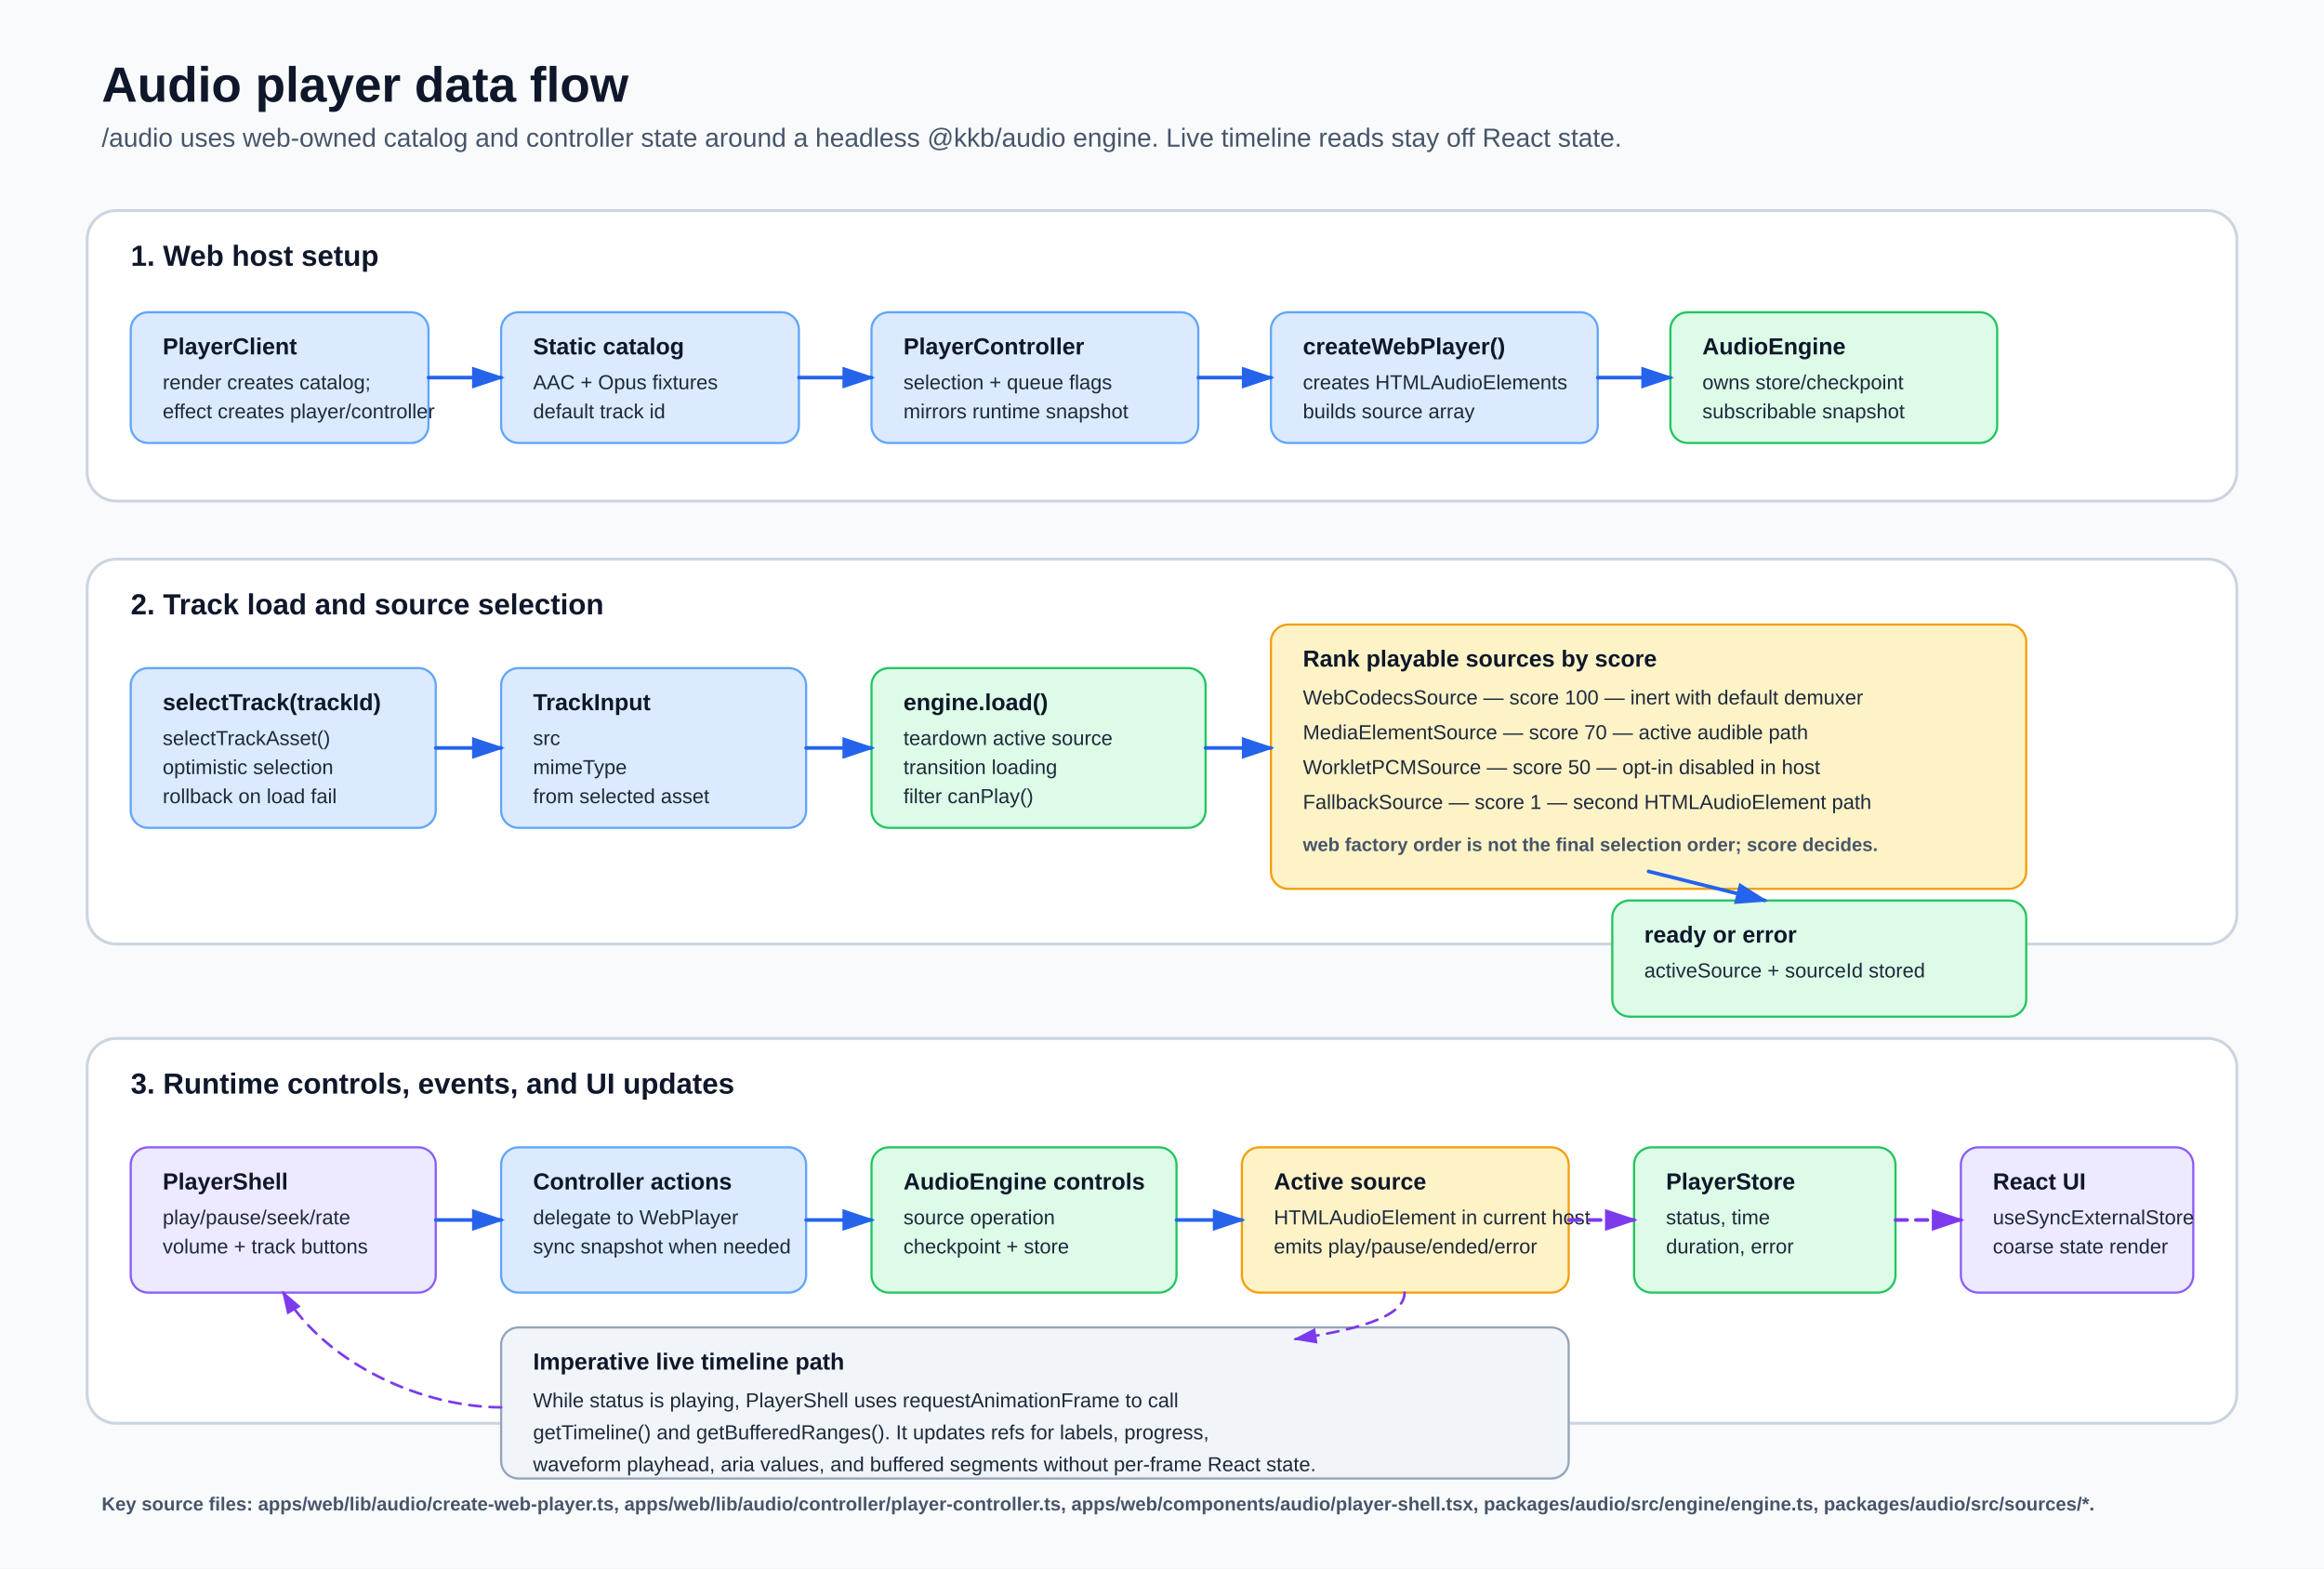
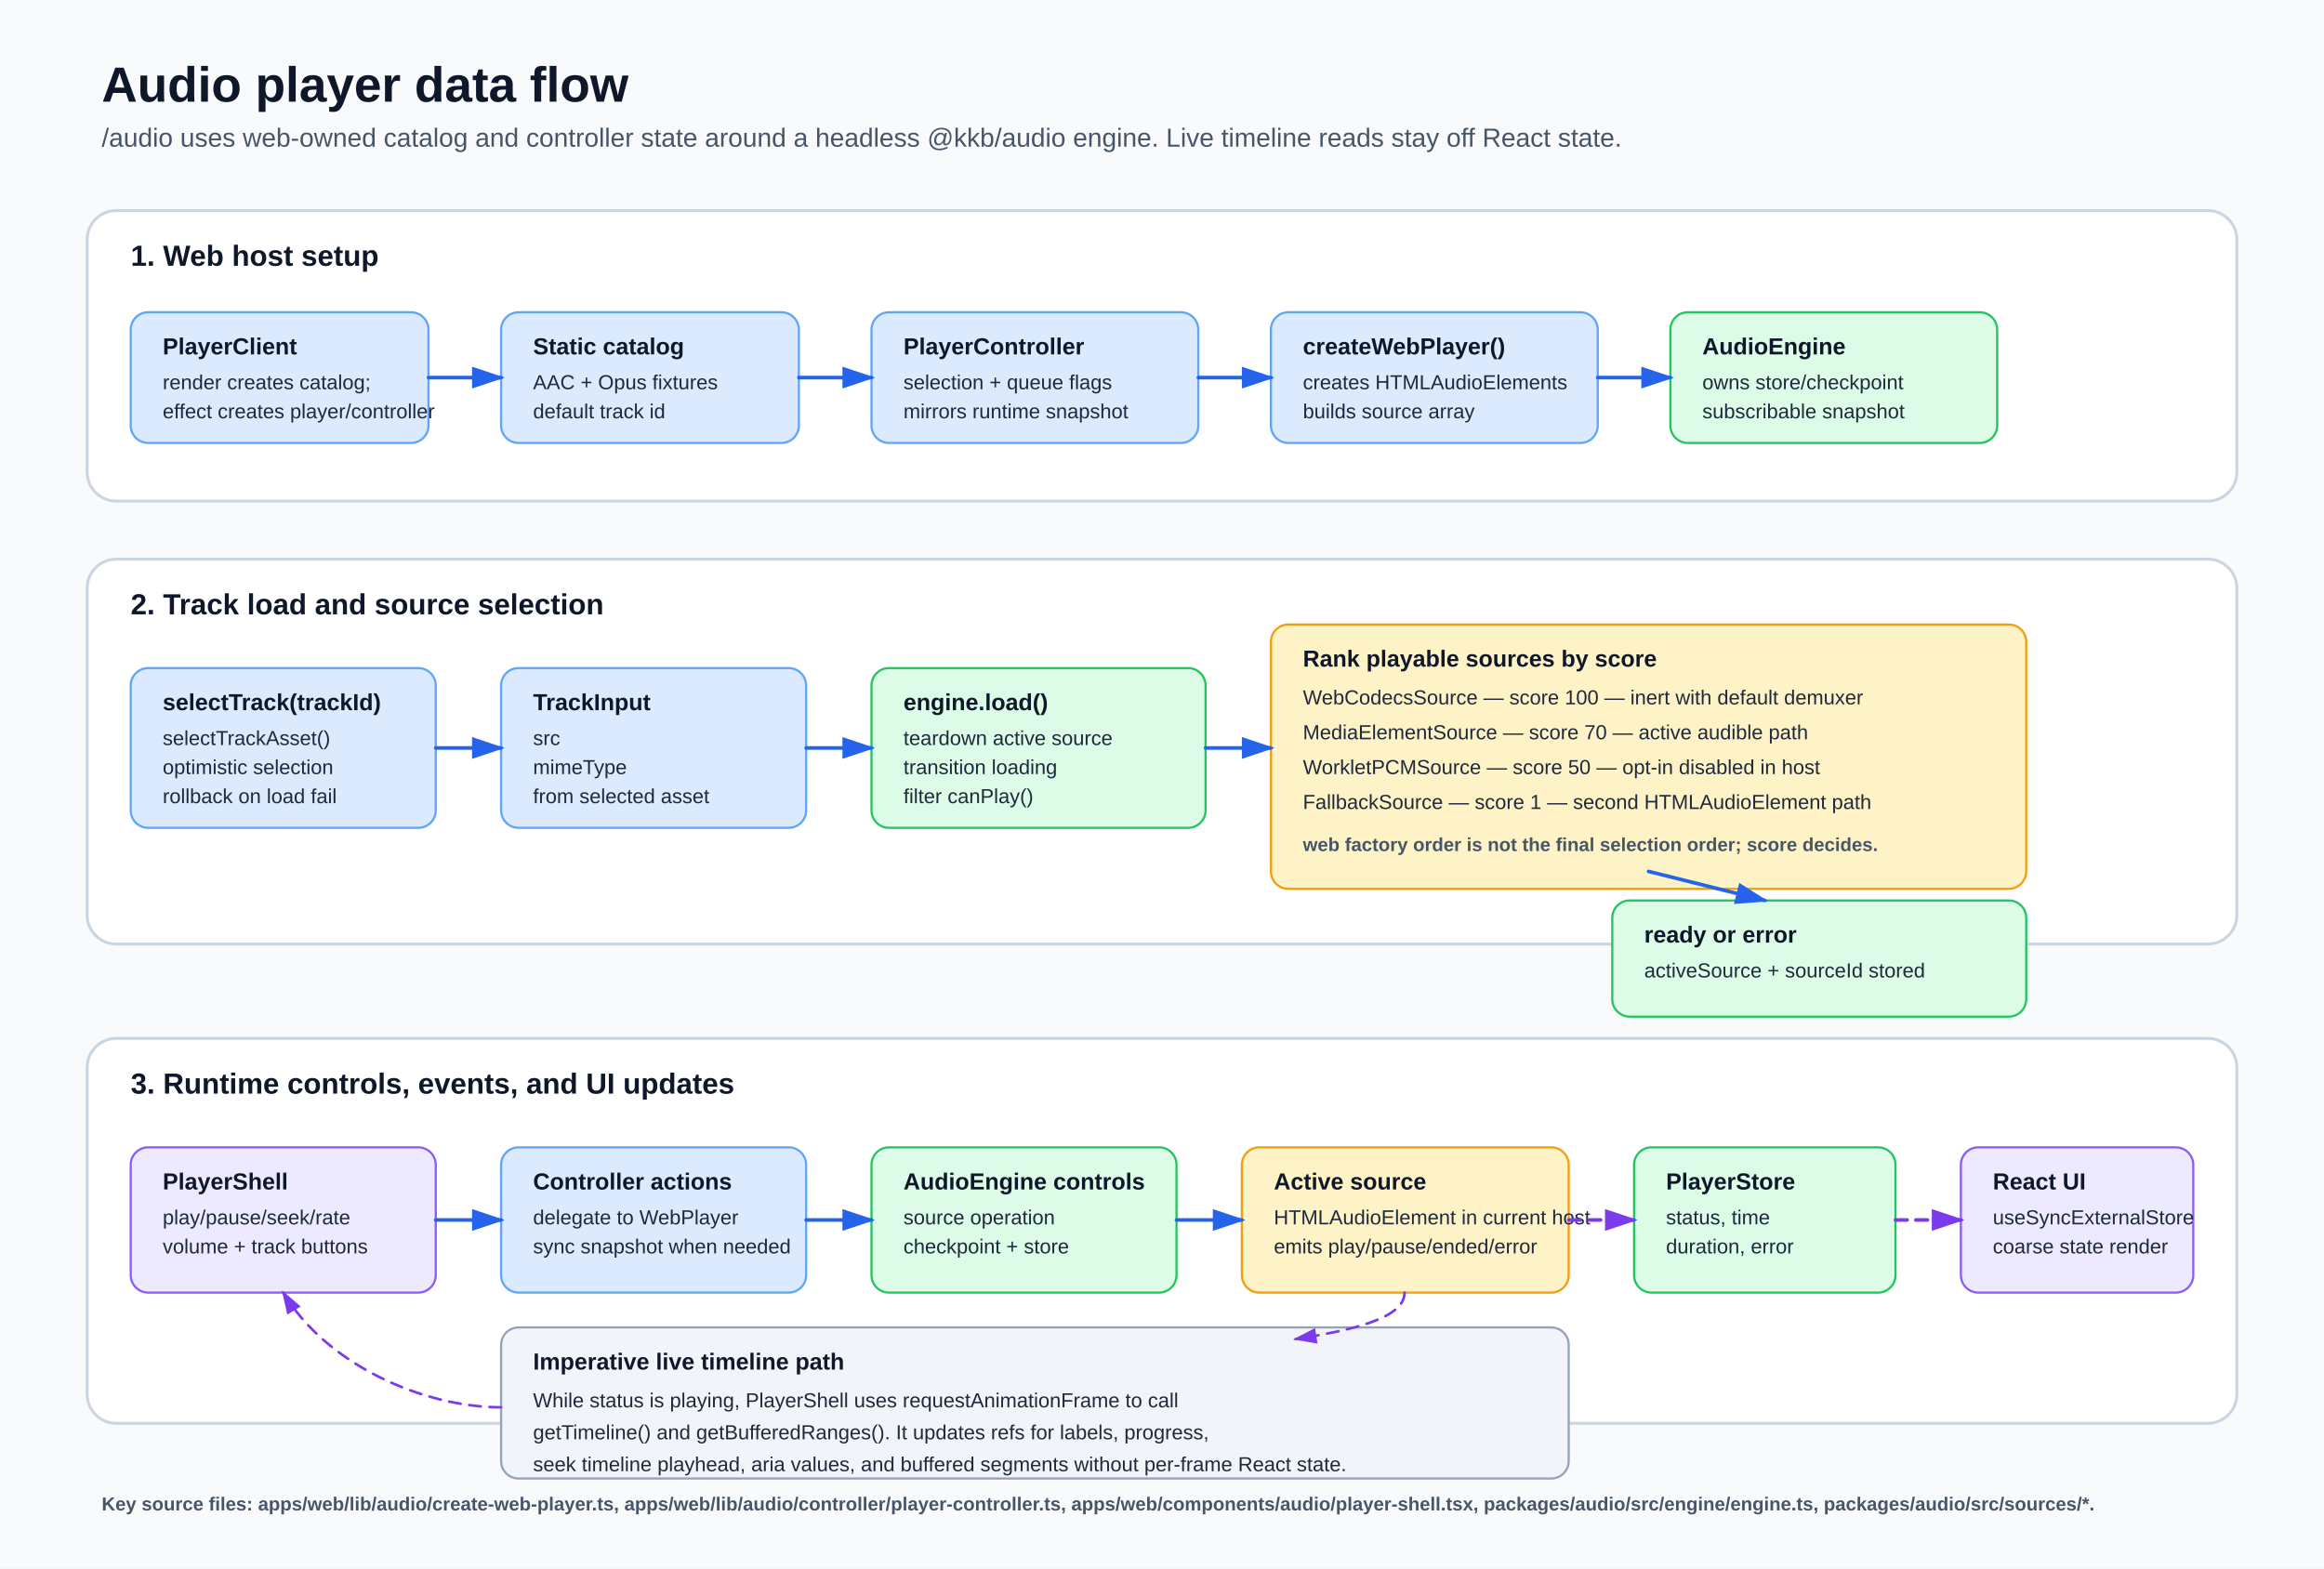
<svg xmlns="http://www.w3.org/2000/svg" width="1600" height="1080" viewBox="0 0 1600 1080" role="img" aria-labelledby="title desc">
  <defs>
    <marker id="arrow" markerWidth="10" markerHeight="10" refX="8" refY="3" orient="auto" markerUnits="strokeWidth">
      <path d="M0,0 L0,6 L9,3 z" fill="#2563eb" />
    </marker>
    <marker id="return" markerWidth="10" markerHeight="10" refX="8" refY="3" orient="auto" markerUnits="strokeWidth">
      <path d="M0,0 L0,6 L9,3 z" fill="#7c3aed" />
    </marker>
    <style>
      .bg { fill: #f8fafc; }
      .title { fill: #0f172a; font: 700 34px Arial, sans-serif; }
      .subtitle { fill: #475569; font: 400 18px Arial, sans-serif; }
      .lane { fill: #ffffff; stroke: #cbd5e1; stroke-width: 2; rx: 20; }
      .lane-title { fill: #0f172a; font: 700 20px Arial, sans-serif; }
      .box { fill: #ffffff; stroke: #cbd5e1; stroke-width: 1.5; rx: 12; }
      .web { fill: #dbeafe; stroke: #60a5fa; }
      .audio { fill: #dcfce7; stroke: #22c55e; }
      .source { fill: #fef3c7; stroke: #f59e0b; }
      .ui { fill: #ede9fe; stroke: #8b5cf6; }
      .muted { fill: #f1f5f9; stroke: #94a3b8; }
      .box-title { fill: #0f172a; font: 700 16px Arial, sans-serif; }
      .box-text { fill: #1e293b; font: 400 14px Arial, sans-serif; }
      .small { fill: #475569; font: 600 13px Arial, sans-serif; }
      .step { fill: #2563eb; font: 700 13px Arial, sans-serif; }
      .line { fill: none; stroke: #2563eb; stroke-width: 2.5; stroke-linecap: round; stroke-linejoin: round; marker-end: url(#arrow); }
      .return-line { fill: none; stroke: #7c3aed; stroke-width: 2.5; stroke-linecap: round; stroke-linejoin: round; marker-end: url(#return); stroke-dasharray: 8 6; }
      .thin { stroke-width: 1.8; }
    </style>
  </defs>
  <rect class="bg" width="1600" height="1080" />
  <text class="title" x="70" y="70">Audio player data flow</text>
  <text class="subtitle" x="70" y="101">/audio uses web-owned catalog and controller state around a headless @kkb/audio engine. Live timeline reads stay off React state.</text>
  <rect class="lane" x="60" y="145" width="1480" height="200" rx="20" />
  <text class="lane-title" x="90" y="183">1. Web host setup</text>
  <rect class="box web" x="90" y="215" width="205" height="90" rx="12" />
  <text class="box-title" x="112" y="244">PlayerClient</text>
  <text class="box-text" x="112" y="268">render creates catalog;</text>
  <text class="box-text" x="112" y="288">effect creates player/controller</text>
  <rect class="box web" x="345" y="215" width="205" height="90" rx="12" />
  <text class="box-title" x="367" y="244">Static catalog</text>
  <text class="box-text" x="367" y="268">AAC + Opus fixtures</text>
  <text class="box-text" x="367" y="288">default track id</text>
  <rect class="box web" x="600" y="215" width="225" height="90" rx="12" />
  <text class="box-title" x="622" y="244">PlayerController</text>
  <text class="box-text" x="622" y="268">selection + queue flags</text>
  <text class="box-text" x="622" y="288">mirrors runtime snapshot</text>
  <rect class="box web" x="875" y="215" width="225" height="90" rx="12" />
  <text class="box-title" x="897" y="244">createWebPlayer()</text>
  <text class="box-text" x="897" y="268">creates HTMLAudioElements</text>
  <text class="box-text" x="897" y="288">builds source array</text>
  <rect class="box audio" x="1150" y="215" width="225" height="90" rx="12" />
  <text class="box-title" x="1172" y="244">AudioEngine</text>
  <text class="box-text" x="1172" y="268">owns store/checkpoint</text>
  <text class="box-text" x="1172" y="288">subscribable snapshot</text>
  <path class="line" d="M295 260 L345 260" />
  <path class="line" d="M550 260 L600 260" />
  <path class="line" d="M825 260 L875 260" />
  <path class="line" d="M1100 260 L1150 260" />
  <rect class="lane" x="60" y="385" width="1480" height="265" rx="20" />
  <text class="lane-title" x="90" y="423">2. Track load and source selection</text>
  <rect class="box web" x="90" y="460" width="210" height="110" rx="12" />
  <text class="box-title" x="112" y="489">selectTrack(trackId)</text>
  <text class="box-text" x="112" y="513">selectTrackAsset()</text>
  <text class="box-text" x="112" y="533">optimistic selection</text>
  <text class="box-text" x="112" y="553">rollback on load fail</text>
  <rect class="box web" x="345" y="460" width="210" height="110" rx="12" />
  <text class="box-title" x="367" y="489">TrackInput</text>
  <text class="box-text" x="367" y="513">src</text>
  <text class="box-text" x="367" y="533">mimeType</text>
  <text class="box-text" x="367" y="553">from selected asset</text>
  <rect class="box audio" x="600" y="460" width="230" height="110" rx="12" />
  <text class="box-title" x="622" y="489">engine.load()</text>
  <text class="box-text" x="622" y="513">teardown active source</text>
  <text class="box-text" x="622" y="533">transition loading</text>
  <text class="box-text" x="622" y="553">filter canPlay()</text>
  <rect class="box source" x="875" y="430" width="520" height="182" rx="12" />
  <text class="box-title" x="897" y="459">Rank playable sources by score</text>
  <text class="box-text" x="897" y="485">WebCodecsSource — score 100 — inert with default demuxer</text>
  <text class="box-text" x="897" y="509">MediaElementSource — score 70 — active audible path</text>
  <text class="box-text" x="897" y="533">WorkletPCMSource — score 50 — opt-in disabled in host</text>
  <text class="box-text" x="897" y="557">FallbackSource — score 1 — second HTMLAudioElement path</text>
  <text class="small" x="897" y="586">web factory order is not the final selection order; score decides.</text>
  <rect class="box audio" x="1110" y="620" width="285" height="80" rx="12" />
  <text class="box-title" x="1132" y="649">ready or error</text>
  <text class="box-text" x="1132" y="673">activeSource + sourceId stored</text>
  <path class="line" d="M300 515 L345 515" />
  <path class="line" d="M555 515 L600 515" />
  <path class="line" d="M830 515 L875 515" />
  <path class="line" d="M1135 600 L1215 620" />
  <rect class="lane" x="60" y="715" width="1480" height="265" rx="20" />
  <text class="lane-title" x="90" y="753">3. Runtime controls, events, and UI updates</text>
  <rect class="box ui" x="90" y="790" width="210" height="100" rx="12" />
  <text class="box-title" x="112" y="819">PlayerShell</text>
  <text class="box-text" x="112" y="843">play/pause/seek/rate</text>
  <text class="box-text" x="112" y="863">volume + track buttons</text>
  <rect class="box web" x="345" y="790" width="210" height="100" rx="12" />
  <text class="box-title" x="367" y="819">Controller actions</text>
  <text class="box-text" x="367" y="843">delegate to WebPlayer</text>
  <text class="box-text" x="367" y="863">sync snapshot when needed</text>
  <rect class="box audio" x="600" y="790" width="210" height="100" rx="12" />
  <text class="box-title" x="622" y="819">AudioEngine controls</text>
  <text class="box-text" x="622" y="843">source operation</text>
  <text class="box-text" x="622" y="863">checkpoint + store</text>
  <rect class="box source" x="855" y="790" width="225" height="100" rx="12" />
  <text class="box-title" x="877" y="819">Active source</text>
  <text class="box-text" x="877" y="843">HTMLAudioElement in current host</text>
  <text class="box-text" x="877" y="863">emits play/pause/ended/error</text>
  <rect class="box audio" x="1125" y="790" width="180" height="100" rx="12" />
  <text class="box-title" x="1147" y="819">PlayerStore</text>
  <text class="box-text" x="1147" y="843">status, time</text>
  <text class="box-text" x="1147" y="863">duration, error</text>
  <rect class="box ui" x="1350" y="790" width="160" height="100" rx="12" />
  <text class="box-title" x="1372" y="819">React UI</text>
  <text class="box-text" x="1372" y="843">useSyncExternalStore</text>
  <text class="box-text" x="1372" y="863">coarse state render</text>
  <path class="line" d="M300 840 L345 840" />
  <path class="line" d="M555 840 L600 840" />
  <path class="line" d="M810 840 L855 840" />
  <path class="return-line" d="M1080 840 L1125 840" />
  <path class="return-line" d="M1305 840 L1350 840" />
  <rect class="box muted" x="345" y="914" width="735" height="104" rx="12" />
  <text class="box-title" x="367" y="943">Imperative live timeline path</text>
  <text class="box-text" x="367" y="969">While status is playing, PlayerShell uses requestAnimationFrame to call</text>
  <text class="box-text" x="367" y="991">getTimeline() and getBufferedRanges(). It updates refs for labels, progress,</text>
-   <text class="box-text" x="367" y="1013">waveform playhead, aria values, and buffered segments without per-frame React state.</text>
+   <text class="box-text" x="367" y="1013">seek timeline playhead, aria values, and buffered segments without per-frame React state.</text>
  <path class="return-line thin" d="M967 890 C967 908, 930 916, 892 922" />
  <path class="return-line thin" d="M345 969 C292 969, 225 940, 195 890" />
  <text class="small" x="70" y="1040">Key source files: apps/web/lib/audio/create-web-player.ts, apps/web/lib/audio/controller/player-controller.ts, apps/web/components/audio/player-shell.tsx, packages/audio/src/engine/engine.ts, packages/audio/src/sources/*.</text>
</svg>
